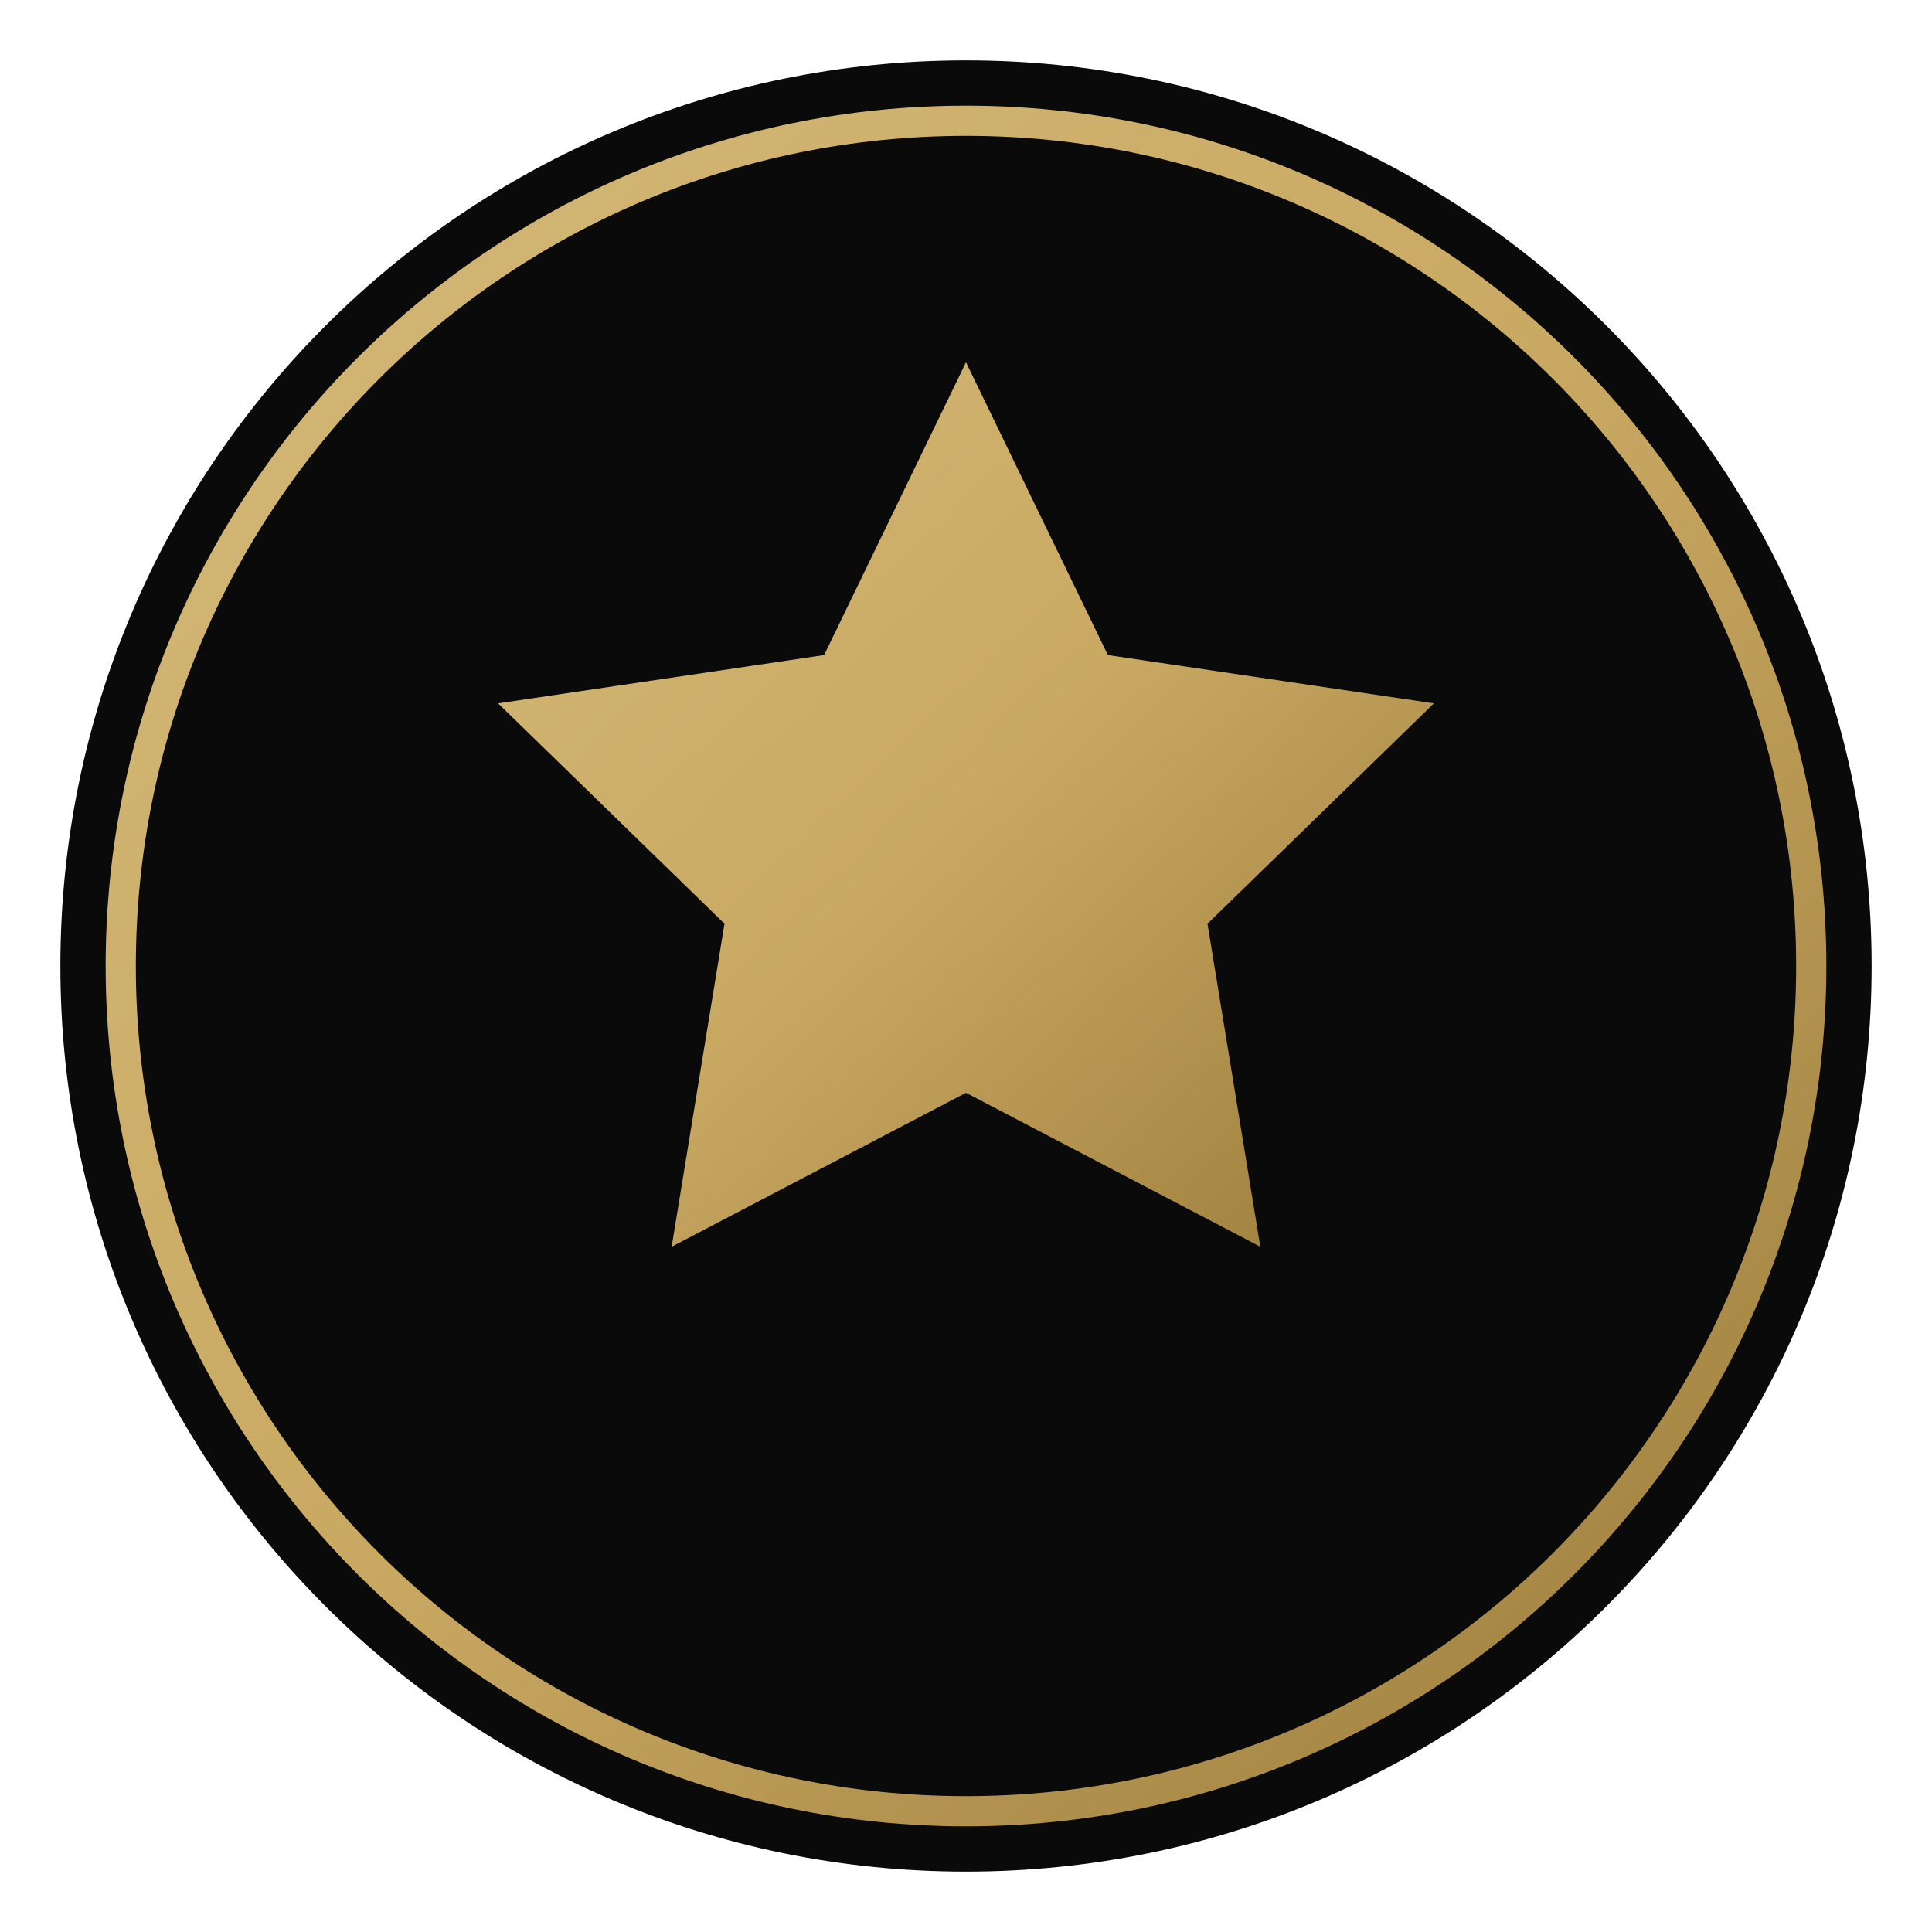
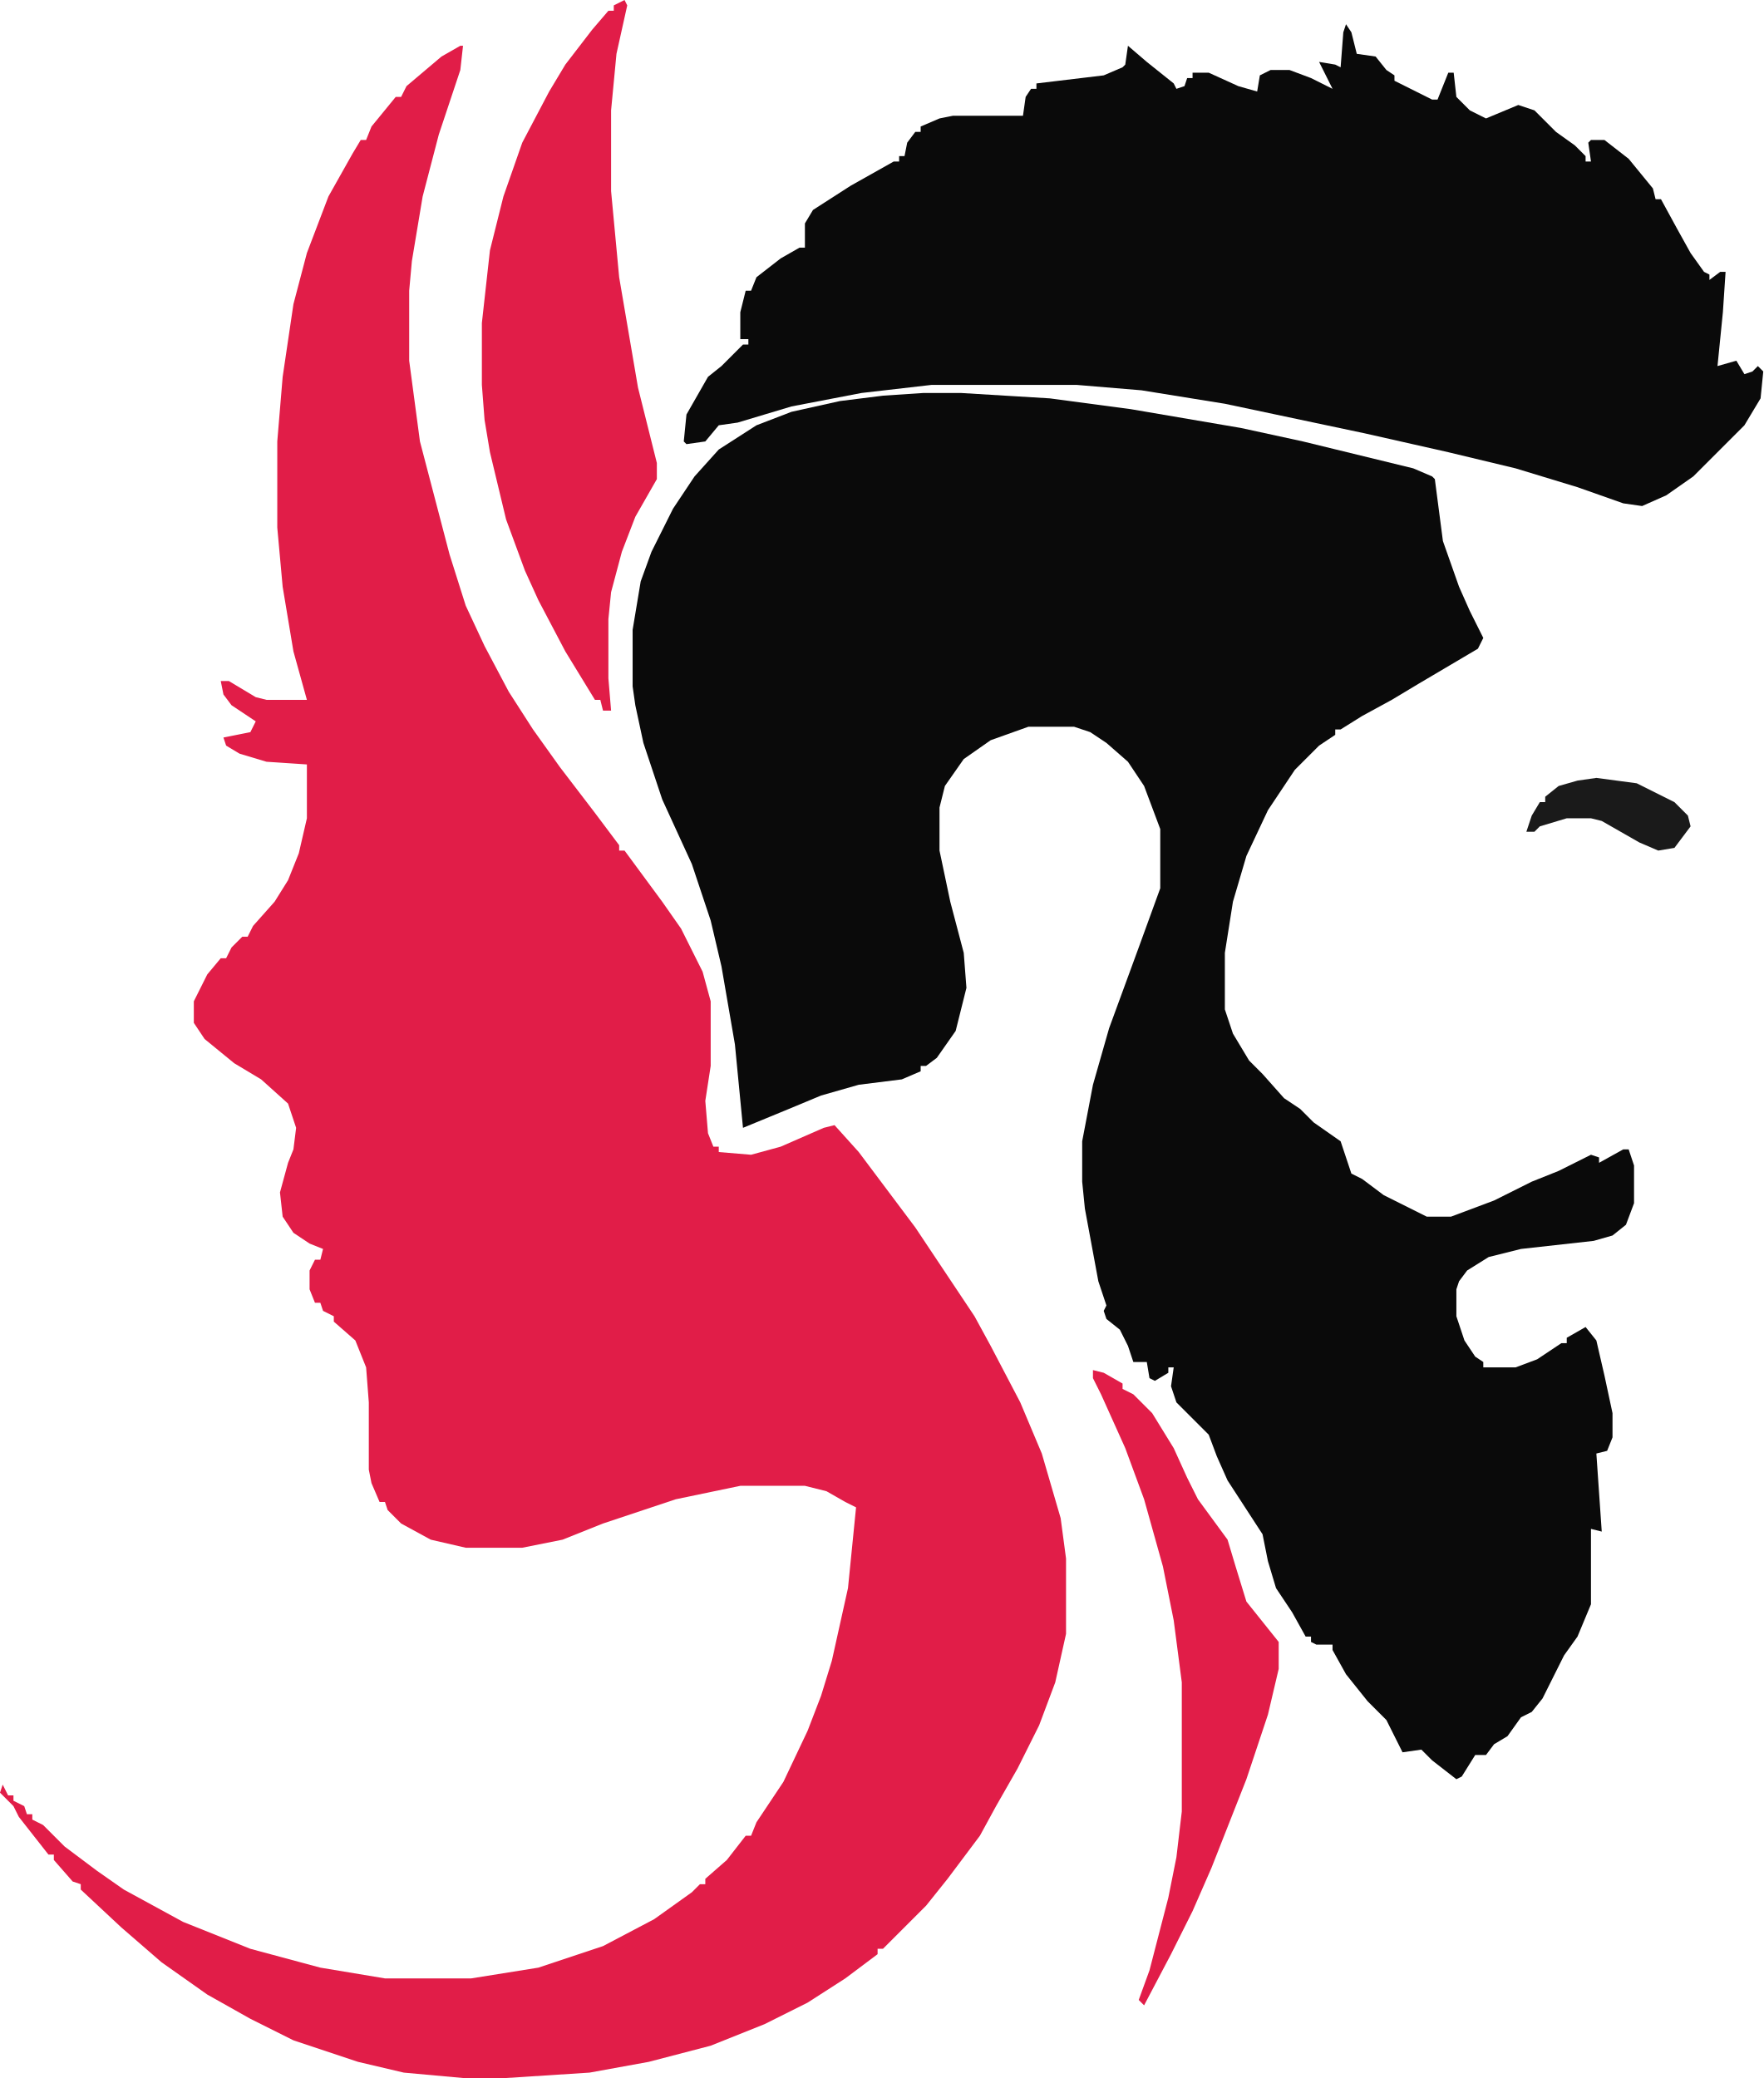
- <svg xmlns="http://www.w3.org/2000/svg" viewBox="0 0 128 128">
+ <svg xmlns="http://www.w3.org/2000/svg" id="Layer_1" data-name="Layer 1" viewBox="0 0 655 772">
  <defs>
-     <linearGradient id="gold-gradient" x1="0%" y1="0%" x2="100%" y2="100%">
-       <stop offset="0%" style="stop-color:#d4b978" />
-       <stop offset="50%" style="stop-color:#c9a962" />
-       <stop offset="100%" style="stop-color:#9a7b3a" />
-     </linearGradient>
+     <style>
+       .cls-1 {
+         fill: #E11D48;
+       }
+ 
+       .cls-2 {
+         fill: #1a1a1a;
+       }
+ 
+       .cls-3 {
+         fill: #0a0a0a;
+       }
+ 
+       .cls-4 {
+         fill: #E11D48;
+       }
+     </style>
  </defs>
-   <circle cx="64" cy="64" r="60" fill="#0a0a0a" />
-   <circle cx="64" cy="64" r="56" fill="none" stroke="url(#gold-gradient)" stroke-width="2" />
-   <path d="M64 24L73.4 43.4L95 46.6L80 61.2L83.5 82.6L64 72.4L44.5 82.6L48 61.2L33 46.6L54.6 43.4L64 24Z" fill="url(#gold-gradient)" />
+   <path class="cls-4" d="M171,17h1l-1,9-8,24-6,23-4,24-1,11v26l4,30,11,42,6,19,7,15,9,17,9,14,10,14,13,17,9,12v2h2l14,19,7,10,8,16,3,11v24l-2,13,1,12,2,5h2v2l12,1,11-3,16-7,4-1,9,10,21,28,22,33,6,11,11,21,8,19,7,24,2,15v28l-4,18-6,16-8,16-8,14-6,11-12,16-8,10-16,16h-2v2l-12,9-14,9-16,8-20,8-23,6-22,4-31,2h-16l-22-2-17-4-24-8-16-8-16-9-17-12-15-13-15-14v-2l-3-1-7-8v-2h-2l-11-14-2-4-5-5,1-3,2,4h2v2l4,2,1,3h2v2l4,2,8,8,12,9,10,7,22,12,25,10,26,7,24,4h32l25-4,24-8,19-10,14-10,3-3h2v-2l8-7,7-9h2l2-5,10-15,9-19,5-13,4-13,6-27,3-30-4-2-7-4-8-2h-24l-24,5-27,9-15,6-15,3h-21l-13-3-11-6-5-5-1-3h-2l-3-7-1-5v-25l-1-13-4-10-8-7v-2l-4-2-1-3h-2l-2-5v-7l2-4h2l1-4-5-2-6-4-4-6-1-9,3-11,2-5,1-8-3-9-10-9-10-6-11-9-4-6v-8l5-10,5-6h2l2-4,4-4h2l2-4,8-9,5-8,4-10,3-13v-20l-15-1-10-3-5-3-1-3,10-2,2-4-9-6-3-4-1-5h3l10,6,4,1h15l-5-18-4-24-2-22v-32l2-24,4-27,5-19,8-21,9-16,3-5h2l2-5,9-11h2l2-4,13-11,7-4Z" />
+   <path class="cls-3" d="M343,146h14l33,2,30,4,41,7,23,5,41,10,7,3,1,1,3,23,6,17,4,9,5,10-2,4-22,13-10,6-11,6-8,5h-2v2l-6,4-9,9-10,15-8,17-5,17-3,19v21l3,9,6,10,5,5,8,9,6,4,5,5,10,7,4,12,4,2,8,6,16,8h9l16-6,14-7,10-4,12-6,3,1v2l9-5h2l2,6v14l-3,8-5,4-7,2-27,3-12,3-8,5-3,4-1,3v10l3,9,4,6,3,2v2h12l8-3,9-6h2v-2l7-4,4,5,3,13,3,14v9l-2,5-4,1,2,29-4-1v28l-5,12-5,7-8,16-4,5-4,2-5,7-5,3-3,4h-4l-5,8-2,1-9-7-4-4-7,1-6-12-7-7-8-10-5-9v-2h-6l-2-1v-2h-2l-5-9-6-9-3-10-2-10-13-20-4-9-3-8-12-12-2-6,1-7h-2v2l-5,3-2-1-1-6h-5l-2-6-3-6-5-4-1-3,1-2-3-9-5-27-1-10v-15l4-21,6-21,11-30,8-22v-22l-6-16-6-9-8-7-6-4-6-2h-17l-14,5-10,7-7,10-2,8v16l4,19,5,19,1,13-4,16-7,10-4,3h-2v2l-7,3-16,2-14,4-12,5-17,7-3-31-5-29-4-17-7-21-11-24-7-21-3-14-1-7v-21l3-18,4-11,8-16,8-12,9-10,14-9,13-5,18-4,16-2,15-1Z" />
+   <path class="cls-3" d="M500,9l2,3,2,8,7,1,4,5,3,2v2l14,7h2l4-10h2l1,9,5,5,6,3,12-5,6,2,8,8,7,5,4,4v2h2l-1-7,1-1h5l9,7,9,11,1,4h2l6,11,5,9,5,7,2,1v2l4-3h2l-1,15-2,20,7-2,3,5,3-1,2-2,2,2-1,10-6,10-19,19-10,7-9,4-7-1-17-6-23-7-25-6-31-7-52-11-31-5-24-2h-54l-26,3-26,5-20,6-7,1-5,6-7,1-1-1,1-10,8-14,5-4,8-8h2v-2h-3v-10l2-8h2l2-5,9-7,7-4h2v-9l3-5,14-9,16-9h2v-2h2l1-5,3-4h2v-2l7-3,5-1h26l1-7,2-3h2v-2l25-3,7-3,1-1,1-7,7,6,10,8,1,2,3-1,1-3h2v-2h6l11,5,7,2,1-6,4-2h7l8,3,8,4-5-10,6,1,2,1,1-13,1-3Z" />
+   <path class="cls-1" d="M232,0l1,2-4,18-2,21v30l3,32,7,41,7,28v6l-8,14-5,13-4,15-1,10v22l1,12h-3l-1-4h-2l-11-18-10-19-5-11-7-19-6-25-2-12-1-13v-23l3-27,5-20,7-20,10-19,6-10,10-13,6-7h2v-2l4-2Z" />
+   <path class="cls-1" d="M406,509l4,1,7,4v2l4,2,7,7,8,13,5,11,4,8,11,15,3,10,4,13,12,15v10l-4,17-8,24-13,33-7,16-8,16-10,19-2-2,4-11,7-27,3-15,2-17v-48l-3-23-4-20-7-25-7-19-9-20-3-6v-3Z" />
+   <path class="cls-2" d="M593,289l15,2,14,7,5,5,1,4-6,8-6,1-7-3-14-8-4-1h-9l-10,3-2,2h-3l2-6,3-5h2v-2l5-4,7-2,7-1Z" />
</svg>
